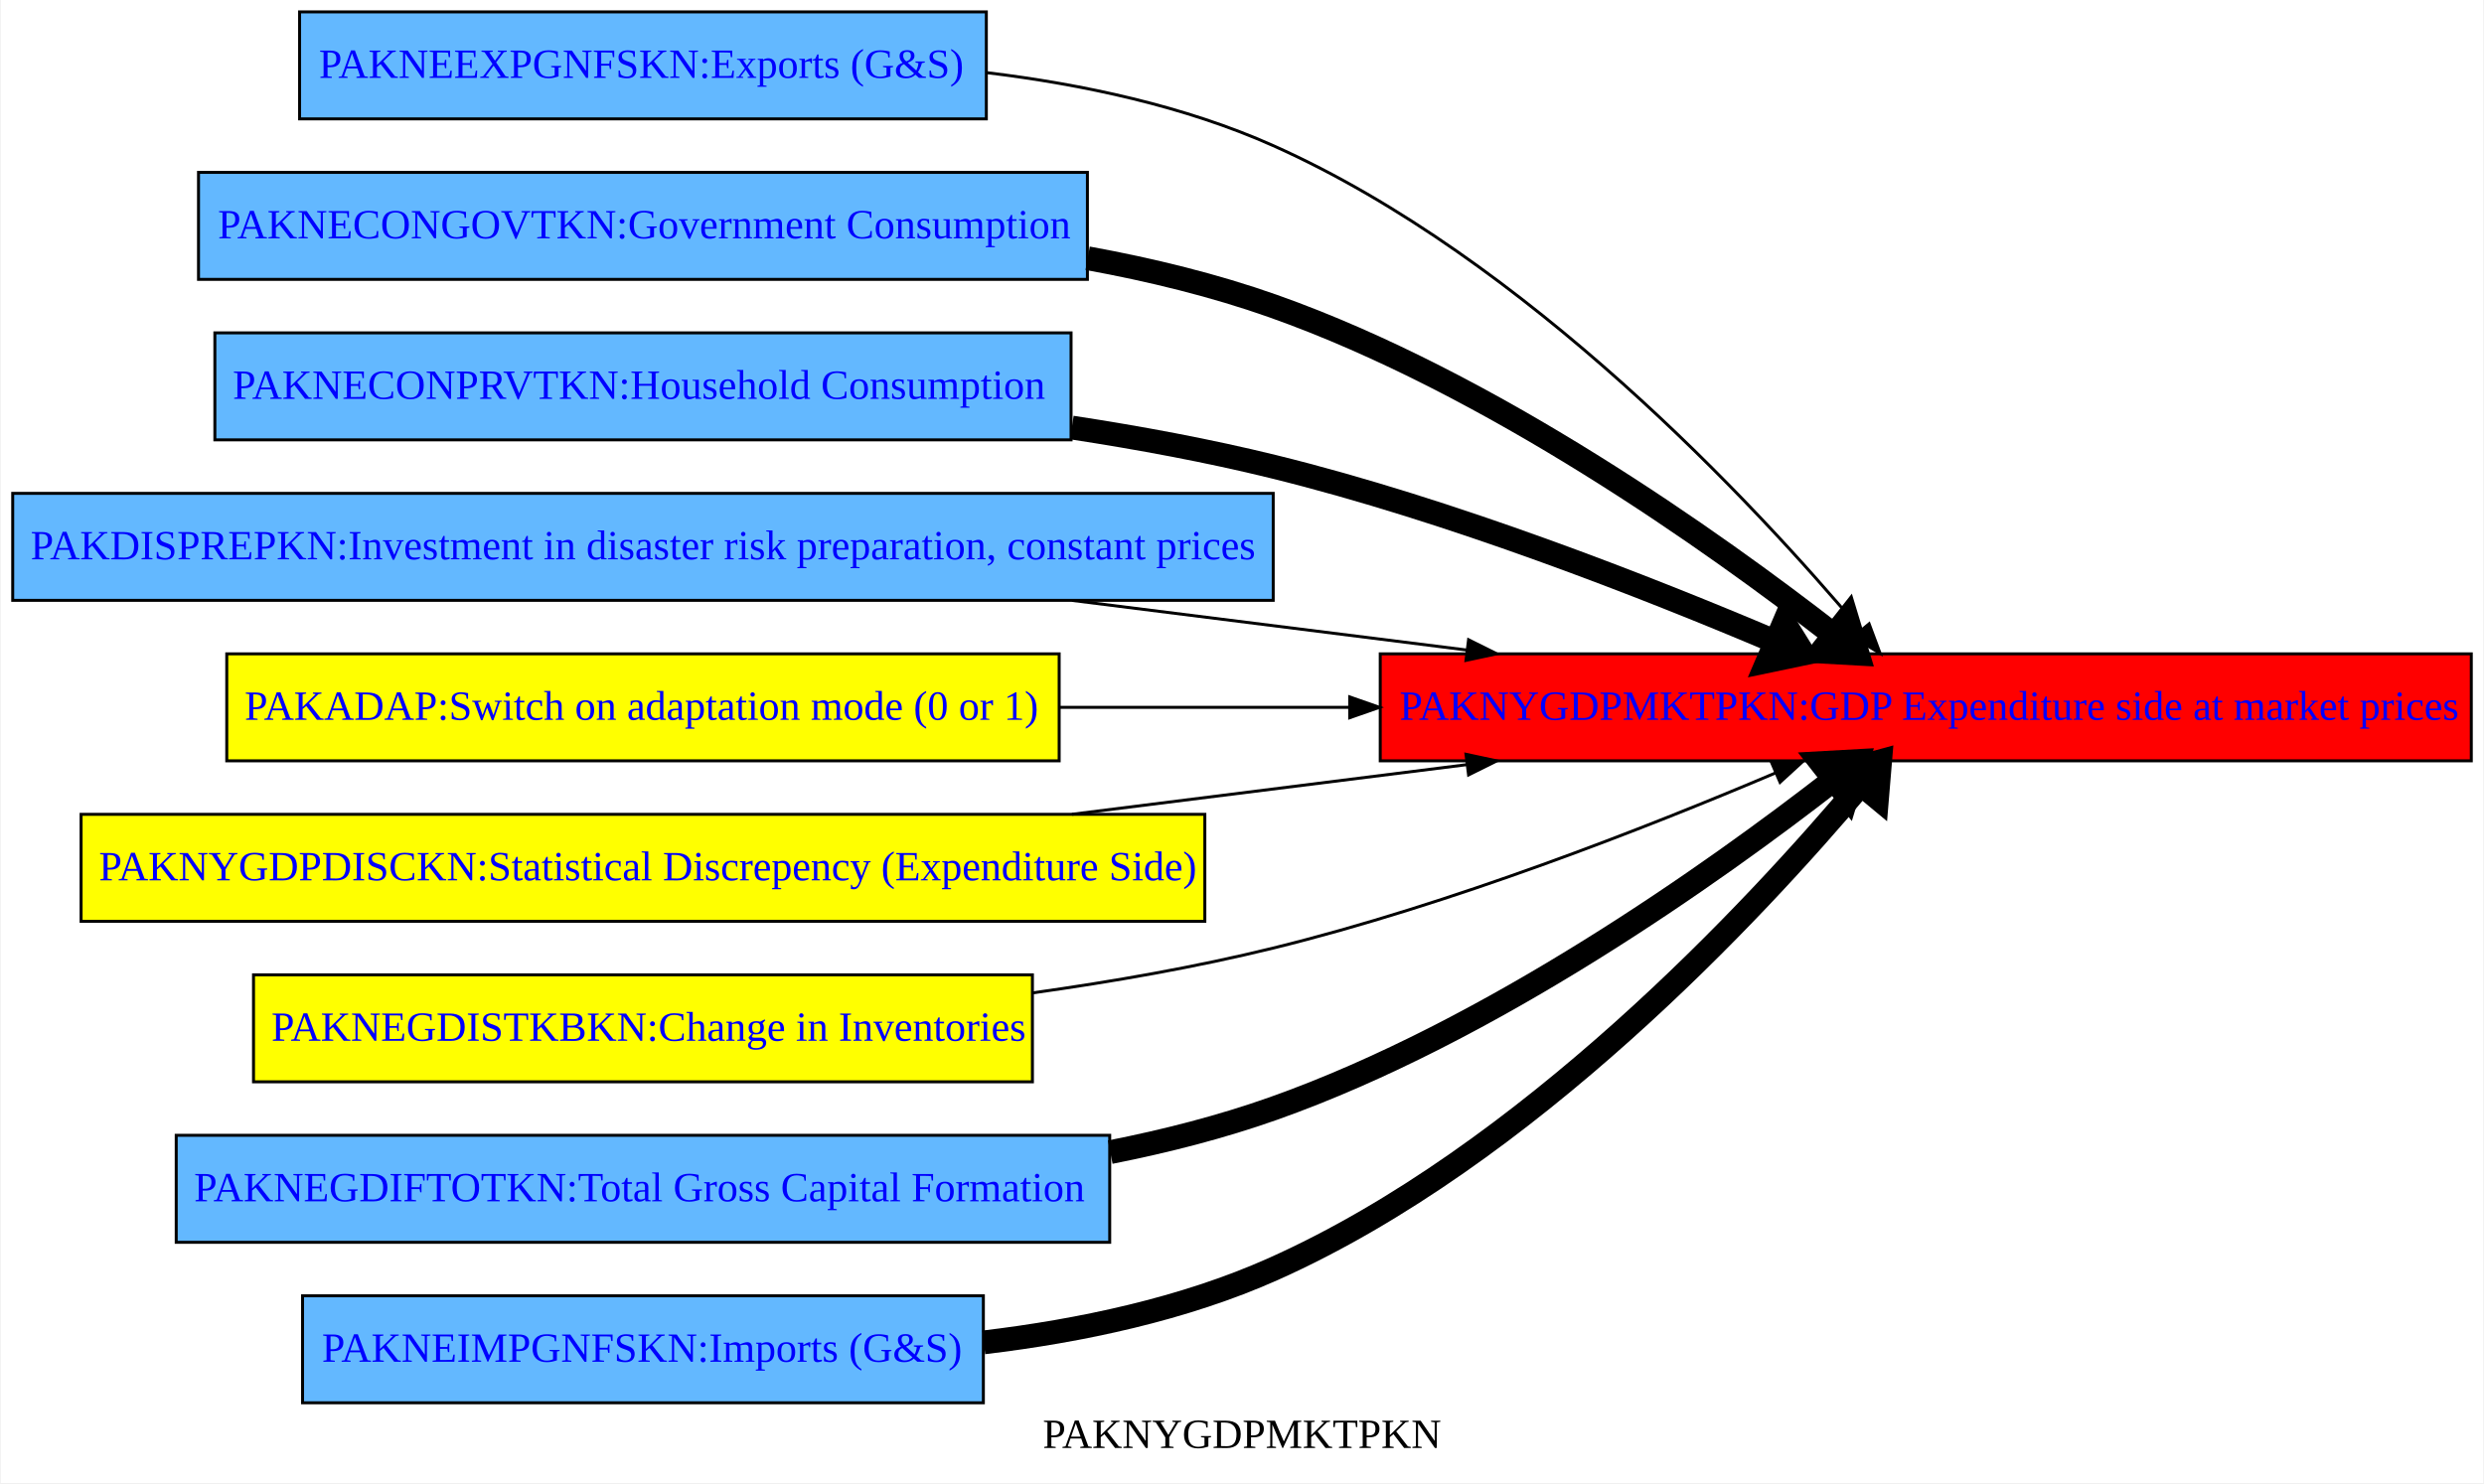
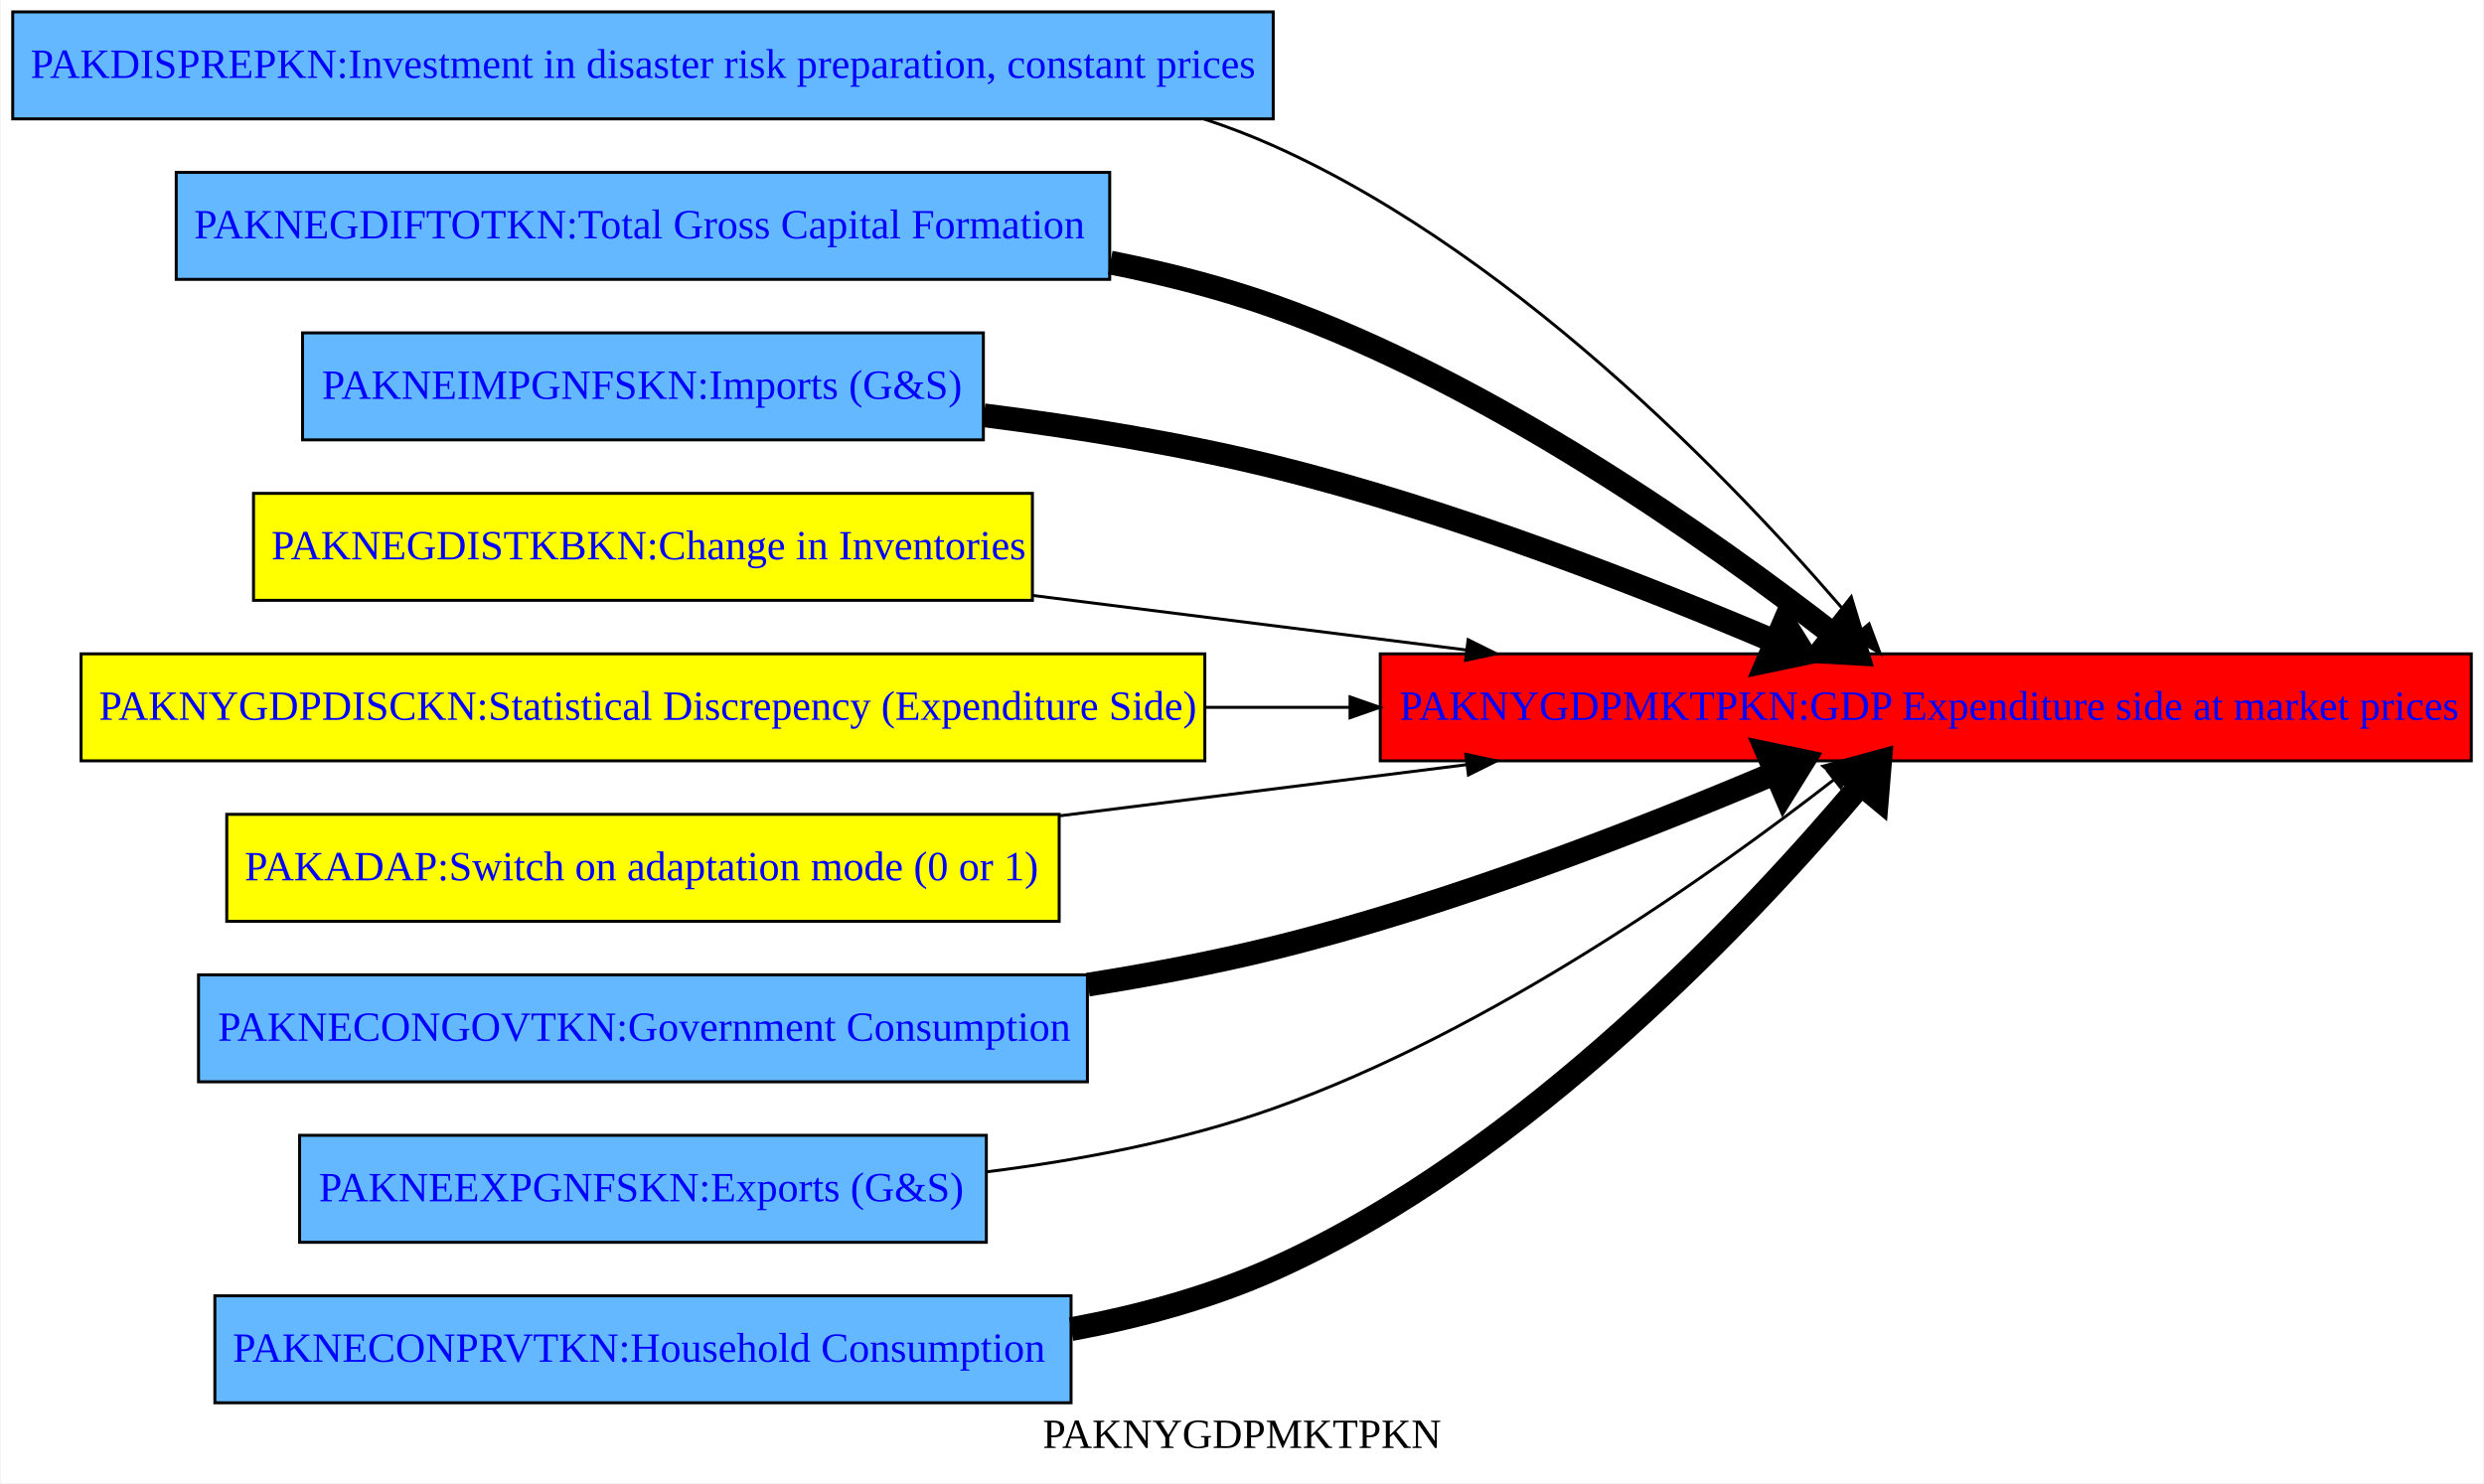
<svg xmlns="http://www.w3.org/2000/svg" xmlns:xlink="http://www.w3.org/1999/xlink" width="432pt" height="258pt" viewBox="0.00 0.00 432.00 258.17">
  <g id="graph0" class="graph" transform="scale(0.517365 0.517365) rotate(0) translate(4 495)">
    <polygon fill="white" stroke="none" points="-4,4 -4,-495 831,-495 831,4 -4,4" />
    <text text-anchor="middle" x="413.5" y="-7.8" font-family="Times New Roman,serif" font-size="14.00">PAKNYGDPMKTPKN</text>
    <g id="node1" class="node">
      <g id="a_node1">
-         <a xlink:title="Exports (G&amp;S) FRML &lt;Z,EXO&gt; PAKNEEXPGNFSKN = (PAKNEEXPGNFSKN(-1)*EXP(-PAKNEEXPGNFSKN_A+ (-0.35*(LOG(PAKNEEXPGNFSKN(-1))-LOG(PAKXMKT(-1))-0.6*LOG(PAKNEEXPGNFSXN(-1)/(PAKNYGDPFCSTXN(-1))))+1*((LOG(PAKXMKT))-(LOG(PAKXMKT(-1))))+0.3*((LOG(PAKNEEXPGNFSXN/(PAKNYGDPFCSTXN)))-(LOG(PAKNEEXPGNFSXN(-1)/(PAKNYGDPFCSTXN(-1)))))+4.38465374402991-0.237469889780178*DURING_1999-0.230689812873392*DURING_1998+0.320967524344658*DURING_1991+0.250252413901575*DURING_1986) )) * (1-PAKNEEXPGNFSKN_D)+ PAKNEEXPGNFSKN_X*PAKNEEXPGNFSKN_D  $">
-           <polygon fill="#63b8ff" stroke="black" points="327.5,-491 96.5,-491 96.5,-455 327.5,-455 327.5,-491" />
-           <text text-anchor="start" x="103" y="-468.8" font-family="Times New Roman,serif" font-size="14.00" fill="blue">PAKNEEXPGNFSKN:Exports (G&amp;S)</text>
-         </a>
-       </g>
-     </g>
-     <g id="node10" class="node">
-       <g id="a_node10">
        <a xlink:title="GDP Expenditure side at market prices FRML  &lt;&gt; PAKNYGDPMKTPKN = PAKNECONPRVTKN+PAKNECONGOVTKN+PAKNEGDIFTOTKN+PAKNEGDISTKBKN+PAKNEEXPGNFSKN-PAKNEIMPGNFSKN+PAKNYGDPDISCKN+PAKADAP*PAKDISPREPKN $">
          <polygon fill="red" stroke="black" points="827,-275 460,-275 460,-239 827,-239 827,-275" />
          <text text-anchor="start" x="466.5" y="-252.8" font-family="Times New Roman,serif" font-size="14.00" fill="blue">PAKNYGDPMKTPKN:GDP Expenditure side at market prices</text>
        </a>
      </g>
    </g>
+     <g id="node2" class="node">
+       <g id="a_node2">
+         <a xlink:title="Investment in disaster risk preparation, constant prices FRML  &lt;&gt; PAKDISPREPKN = PAKDISPREPCN/PAKNYGDPMKTPXN $">
+           <polygon fill="#63b8ff" stroke="black" points="424,-491 0,-491 0,-455 424,-455 424,-491" />
+           <text text-anchor="start" x="6" y="-468.8" font-family="Times New Roman,serif" font-size="14.00" fill="blue">PAKDISPREPKN:Investment in disaster risk preparation, constant prices</text>
+         </a>
+       </g>
+     </g>
    <g id="edge4" class="edge">
      <g id="a_edge4">
-         <a xlink:href="bogus" xlink:title=" PAKNEEXPGNFSKN -&gt; PAKNYGDPMKTPKN Min. att. -10%  max: 0%">
-           <path fill="none" stroke="black" d="M327.734,-470.54C359.929,-466.633 394.244,-459.295 424,-446 509.218,-407.923 586.002,-325.332 621.583,-283.065" />
+         <a xlink:href="bogus" xlink:title=" PAKDISPREPKN -&gt; PAKNYGDPMKTPKN Min. att. -0%  max: 0%">
+           <path fill="none" stroke="black" d="M400.731,-454.961C408.706,-452.325 416.498,-449.352 424,-446 509.218,-407.923 586.002,-325.332 621.583,-283.065" />
          <polygon fill="black" stroke="black" points="624.44,-285.103 628.14,-275.175 619.057,-280.629 624.44,-285.103" />
        </a>
      </g>
    </g>
-     <g id="node2" class="node">
-       <g id="a_node2">
-         <a xlink:title="Government Consumption FRML  &lt;&gt; PAKNECONGOVTKN = PAKNECONGOVTCN/PAKNECONGOVTXN $">
-           <polygon fill="#63b8ff" stroke="black" points="361.5,-437 62.5,-437 62.5,-401 361.5,-401 361.5,-437" />
-           <text text-anchor="start" x="69" y="-414.8" font-family="Times New Roman,serif" font-size="14.00" fill="blue">PAKNECONGOVTKN:Government Consumption</text>
+     <g id="node3" class="node">
+       <g id="a_node3">
+         <a xlink:title="Total Gross Capital Formation FRML  &lt;&gt; PAKNEGDIFTOTKN = PAKNEGDIFGOVKN+PAKNEGDIFPRVKN $">
+           <polygon fill="#63b8ff" stroke="black" points="369,-437 55,-437 55,-401 369,-401 369,-437" />
+           <text text-anchor="start" x="61" y="-414.8" font-family="Times New Roman,serif" font-size="14.00" fill="blue">PAKNEGDIFTOTKN:Total Gross Capital Formation</text>
+         </a>
+       </g>
+     </g>
+     <g id="edge9" class="edge">
+       <g id="a_edge9">
+         <a xlink:href="bogus" xlink:title=" PAKNEGDIFTOTKN -&gt; PAKNYGDPMKTPKN Min. att. -36%  max: 366%">
+           <path fill="none" stroke="black" stroke-width="8" d="M369.185,-406.662C387.938,-402.95 406.594,-398.164 424,-392 497.381,-366.013 572.294,-312.686 612.522,-281.394" />
+           <polygon fill="black" stroke="black" stroke-width="8" points="617.032,-286.752 620.567,-275.069 608.379,-275.747 617.032,-286.752" />
+         </a>
+       </g>
+     </g>
+     <g id="node4" class="node">
+       <g id="a_node4">
+         <a xlink:title="Imports (G&amp;S) FRML &lt;Z,EXO&gt; PAKNEIMPGNFSKN = (PAKNEIMPGNFSKN(-1)*EXP(-PAKNEIMPGNFSKN_A+ (-0.324143718656754*(LOG(PAKNEIMPGNFSKN(-1))-LOG(PAKNEGDETTOTKN(-1))+0.8*LOG(PAKNEIMPGNFSXN(-1)/PAKNYGDPFCSTXN(-1)))-0.583459272245018+1*((LOG(PAKNEGDETTOTKN))-(LOG(PAKNEGDETTOTKN(-1))))-0.0921874580409631*((LOG(PAKNEIMPGNFSXN/PAKNYGDPFCSTXN))-(LOG(PAKNEIMPGNFSXN(-1)/PAKNYGDPFCSTXN(-1))))-0.0361746331863615*DURING_2012) )) * (1-PAKNEIMPGNFSKN_D)+ PAKNEIMPGNFSKN_X*PAKNEIMPGNFSKN_D  $">
+           <polygon fill="#63b8ff" stroke="black" points="326.5,-383 97.5,-383 97.5,-347 326.5,-347 326.5,-383" />
+           <text text-anchor="start" x="104" y="-360.8" font-family="Times New Roman,serif" font-size="14.00" fill="blue">PAKNEIMPGNFSKN:Imports (G&amp;S)</text>
+         </a>
+       </g>
+     </g>
+     <g id="edge5" class="edge">
+       <g id="a_edge5">
+         <a xlink:href="bogus" xlink:title=" PAKNEIMPGNFSKN -&gt; PAKNYGDPMKTPKN Min. att. -46%  max: 456%">
+           <path fill="none" stroke="black" stroke-width="8" d="M326.664,-355.267C358.437,-351.249 392.8,-345.673 424,-338 483.659,-323.329 549.425,-297.561 593.06,-279.024" />
+           <polygon fill="black" stroke="black" stroke-width="8" points="595.86,-285.44 602.296,-275.068 590.348,-272.571 595.86,-285.44" />
+         </a>
+       </g>
+     </g>
+     <g id="node5" class="node">
+       <g id="a_node5">
+         <a xlink:title="Change in Inventories Exogen">
+           <polygon fill="yellow" stroke="black" points="343,-329 81,-329 81,-293 343,-293 343,-329" />
+           <text text-anchor="start" x="87" y="-306.8" font-family="Times New Roman,serif" font-size="14.00" fill="blue">PAKNEGDISTKBKN:Change in Inventories</text>
        </a>
      </g>
    </g>
    <g id="edge8" class="edge">
      <g id="a_edge8">
-         <a xlink:href="bogus" xlink:title=" PAKNECONGOVTKN -&gt; PAKNYGDPMKTPKN Min. att. -108%  max: 835%">
-           <path fill="none" stroke="black" stroke-width="8" d="M361.587,-408.107C382.878,-404.218 404.244,-398.996 424,-392 497.381,-366.013 572.294,-312.686 612.522,-281.394" />
-           <polygon fill="black" stroke="black" stroke-width="8" points="617.032,-286.752 620.567,-275.069 608.379,-275.747 617.032,-286.752" />
-         </a>
-       </g>
-     </g>
-     <g id="node3" class="node">
-       <g id="a_node3">
-         <a xlink:title="Household Consumption FRML &lt;Z,EXO&gt; PAKNECONPRVTKN = (PAKNECONPRVTKN(-1)*EXP(-PAKNECONPRVTKN_A+ (-0.2*(LOG(PAKNECONPRVTKN(-1))-LOG((PAKNYYWBTOTLCN(-1)*(1-PAKGGREVDRCTXN(-1)/100))/PAKNECONPRVTXN(-1)))+1*((LOG((PAKNYYWBTOTLCN*(1-PAKGGREVDRCTXN/100))/PAKNECONPRVTXN))-(LOG((PAKNYYWBTOTLCN(-1)*(1-PAKGGREVDRCTXN(-1)/100))/PAKNECONPRVTXN(-1))))+0.0303228629698929+0.0163839011059956*DURING_2010-0.3*(PAKFMLBLPOLYXN/100-((LOG(PAKNECONPRVTXN))-(LOG(PAKNECONPRVTXN(-1)))))) )) * (1-PAKNECONPRVTKN_D)+ PAKNECONPRVTKN_X*PAKNECONPRVTKN_D  $">
-           <polygon fill="#63b8ff" stroke="black" points="356,-383 68,-383 68,-347 356,-347 356,-383" />
-           <text text-anchor="start" x="74" y="-360.8" font-family="Times New Roman,serif" font-size="14.00" fill="blue">PAKNECONPRVTKN:Household Consumption</text>
-         </a>
-       </g>
-     </g>
-     <g id="edge6" class="edge">
-       <g id="a_edge6">
-         <a xlink:href="bogus" xlink:title=" PAKNECONPRVTKN -&gt; PAKNYGDPMKTPKN Min. att. -1557%  max: 290%">
-           <path fill="none" stroke="black" stroke-width="8" d="M356.256,-351.146C379.077,-347.657 402.303,-343.336 424,-338 483.659,-323.329 549.425,-297.561 593.06,-279.024" />
-           <polygon fill="black" stroke="black" stroke-width="8" points="595.86,-285.44 602.296,-275.068 590.348,-272.571 595.86,-285.44" />
-         </a>
-       </g>
-     </g>
-     <g id="node4" class="node">
-       <g id="a_node4">
-         <a xlink:title="Investment in disaster risk preparation, constant prices FRML  &lt;&gt; PAKDISPREPKN = PAKDISPREPCN/PAKNYGDPMKTPXN $">
-           <polygon fill="#63b8ff" stroke="black" points="424,-329 0,-329 0,-293 424,-293 424,-329" />
-           <text text-anchor="start" x="6" y="-306.8" font-family="Times New Roman,serif" font-size="14.00" fill="blue">PAKDISPREPKN:Investment in disaster risk preparation, constant prices</text>
-         </a>
-       </g>
-     </g>
-     <g id="edge3" class="edge">
-       <g id="a_edge3">
-         <a xlink:href="bogus" xlink:title=" PAKDISPREPKN -&gt; PAKNYGDPMKTPKN Min. att. -0%  max: 0%">
-           <path fill="none" stroke="black" d="M356.316,-292.981C398.977,-287.618 445.882,-281.72 489.155,-276.28" />
-           <polygon fill="black" stroke="black" points="489.713,-279.737 499.198,-275.017 488.839,-272.792 489.713,-279.737" />
-         </a>
-       </g>
-     </g>
-     <g id="node5" class="node">
-       <g id="a_node5">
-         <a xlink:title="Switch on adaptation mode (0 or 1) Exogen">
-           <polygon fill="yellow" stroke="black" points="352,-275 72,-275 72,-239 352,-239 352,-275" />
-           <text text-anchor="start" x="78" y="-252.8" font-family="Times New Roman,serif" font-size="14.00" fill="blue">PAKADAP:Switch on adaptation mode (0 or 1)</text>
-         </a>
-       </g>
-     </g>
-     <g id="edge7" class="edge">
-       <g id="a_edge7">
-         <a xlink:href="bogus" xlink:title=" PAKADAP -&gt; PAKNYGDPMKTPKN Min. att. -0%  max: 0%">
-           <path fill="none" stroke="black" d="M352.15,-257C383.236,-257 416.745,-257 449.567,-257" />
-           <polygon fill="black" stroke="black" points="449.728,-260.5 459.728,-257 449.728,-253.5 449.728,-260.5" />
+         <a xlink:href="bogus" xlink:title=" PAKNEGDISTKBKN -&gt; PAKNYGDPMKTPKN Min. att. -0%  max: 0%">
+           <path fill="none" stroke="black" d="M343.03,-294.652C389.015,-288.87 441.174,-282.312 488.928,-276.308" />
+           <polygon fill="black" stroke="black" points="489.563,-279.756 499.048,-275.036 488.689,-272.811 489.563,-279.756" />
        </a>
      </g>
    </g>
    <g id="node6" class="node">
      <g id="a_node6">
        <a xlink:title="Statistical Discrepency (Expenditure Side) Exogen">
-           <polygon fill="yellow" stroke="black" points="401,-221 23,-221 23,-185 401,-185 401,-221" />
-           <text text-anchor="start" x="29" y="-198.8" font-family="Times New Roman,serif" font-size="14.00" fill="blue">PAKNYGDPDISCKN:Statistical Discrepency (Expenditure Side)</text>
+           <polygon fill="yellow" stroke="black" points="401,-275 23,-275 23,-239 401,-239 401,-275" />
+           <text text-anchor="start" x="29" y="-252.8" font-family="Times New Roman,serif" font-size="14.00" fill="blue">PAKNYGDPDISCKN:Statistical Discrepency (Expenditure Side)</text>
+         </a>
+       </g>
+     </g>
+     <g id="edge6" class="edge">
+       <g id="a_edge6">
+         <a xlink:href="bogus" xlink:title=" PAKNYGDPDISCKN -&gt; PAKNYGDPMKTPKN Min. att. -0%  max: 0%">
+           <path fill="none" stroke="black" d="M401.073,-257C417.23,-257 433.592,-257 449.785,-257" />
+           <polygon fill="black" stroke="black" points="449.843,-260.5 459.843,-257 449.843,-253.5 449.843,-260.5" />
+         </a>
+       </g>
+     </g>
+     <g id="node7" class="node">
+       <g id="a_node7">
+         <a xlink:title="Switch on adaptation mode (0 or 1) Exogen">
+           <polygon fill="yellow" stroke="black" points="352,-221 72,-221 72,-185 352,-185 352,-221" />
+           <text text-anchor="start" x="78" y="-198.8" font-family="Times New Roman,serif" font-size="14.00" fill="blue">PAKADAP:Switch on adaptation mode (0 or 1)</text>
+         </a>
+       </g>
+     </g>
+     <g id="edge1" class="edge">
+       <g id="a_edge1">
+         <a xlink:href="bogus" xlink:title=" PAKADAP -&gt; PAKNYGDPMKTPKN Min. att. -0%  max: 0%">
+           <path fill="none" stroke="black" d="M352.15,-220.495C395.885,-225.994 444.416,-232.095 489.082,-237.711" />
+           <polygon fill="black" stroke="black" points="488.788,-241.202 499.147,-238.977 489.662,-234.256 488.788,-241.202" />
+         </a>
+       </g>
+     </g>
+     <g id="node8" class="node">
+       <g id="a_node8">
+         <a xlink:title="Government Consumption FRML  &lt;&gt; PAKNECONGOVTKN = PAKNECONGOVTCN/PAKNECONGOVTXN $">
+           <polygon fill="#63b8ff" stroke="black" points="361.5,-167 62.5,-167 62.5,-131 361.5,-131 361.5,-167" />
+           <text text-anchor="start" x="69" y="-144.8" font-family="Times New Roman,serif" font-size="14.00" fill="blue">PAKNECONGOVTKN:Government Consumption</text>
        </a>
      </g>
    </g>
    <g id="edge2" class="edge">
      <g id="a_edge2">
-         <a xlink:href="bogus" xlink:title=" PAKNYGDPDISCKN -&gt; PAKNYGDPMKTPKN Min. att. -0%  max: 0%">
-           <path fill="none" stroke="black" d="M356.316,-221.019C398.977,-226.382 445.882,-232.28 489.155,-237.72" />
-           <polygon fill="black" stroke="black" points="488.839,-241.208 499.198,-238.983 489.713,-234.263 488.839,-241.208" />
-         </a>
-       </g>
-     </g>
-     <g id="node7" class="node">
-       <g id="a_node7">
-         <a xlink:title="Change in Inventories Exogen">
-           <polygon fill="yellow" stroke="black" points="343,-167 81,-167 81,-131 343,-131 343,-167" />
-           <text text-anchor="start" x="87" y="-144.8" font-family="Times New Roman,serif" font-size="14.00" fill="blue">PAKNEGDISTKBKN:Change in Inventories</text>
-         </a>
-       </g>
-     </g>
-     <g id="edge9" class="edge">
-       <g id="a_edge9">
-         <a xlink:href="bogus" xlink:title=" PAKNEGDISTKBKN -&gt; PAKNYGDPMKTPKN Min. att. -0%  max: 0%">
-           <path fill="none" stroke="black" d="M343.02,-160.914C369.998,-164.702 398.09,-169.628 424,-176 483.659,-190.671 549.425,-216.439 593.06,-234.976" />
-           <polygon fill="black" stroke="black" points="591.726,-238.212 602.296,-238.932 594.482,-231.778 591.726,-238.212" />
-         </a>
-       </g>
-     </g>
-     <g id="node8" class="node">
-       <g id="a_node8">
-         <a xlink:title="Total Gross Capital Formation FRML  &lt;&gt; PAKNEGDIFTOTKN = PAKNEGDIFGOVKN+PAKNEGDIFPRVKN $">
-           <polygon fill="#63b8ff" stroke="black" points="369,-113 55,-113 55,-77 369,-77 369,-113" />
-           <text text-anchor="start" x="61" y="-90.8" font-family="Times New Roman,serif" font-size="14.00" fill="blue">PAKNEGDIFTOTKN:Total Gross Capital Formation</text>
-         </a>
-       </g>
-     </g>
-     <g id="edge5" class="edge">
-       <g id="a_edge5">
-         <a xlink:href="bogus" xlink:title=" PAKNEGDIFTOTKN -&gt; PAKNYGDPMKTPKN Min. att. -36%  max: 366%">
-           <path fill="none" stroke="black" stroke-width="8" d="M369.185,-107.338C387.938,-111.05 406.594,-115.836 424,-122 497.381,-147.987 572.294,-201.314 612.522,-232.606" />
-           <polygon fill="black" stroke="black" stroke-width="8" points="608.379,-238.253 620.567,-238.931 617.032,-227.248 608.379,-238.253" />
+         <a xlink:href="bogus" xlink:title=" PAKNECONGOVTKN -&gt; PAKNYGDPMKTPKN Min. att. -108%  max: 835%">
+           <path fill="none" stroke="black" stroke-width="8" d="M361.638,-163.691C382.715,-167.027 404.007,-171.083 424,-176 483.659,-190.671 549.425,-216.439 593.06,-234.976" />
+           <polygon fill="black" stroke="black" stroke-width="8" points="590.348,-241.429 602.296,-238.932 595.86,-228.56 590.348,-241.429" />
        </a>
      </g>
    </g>
    <g id="node9" class="node">
      <g id="a_node9">
-         <a xlink:title="Imports (G&amp;S) FRML &lt;Z,EXO&gt; PAKNEIMPGNFSKN = (PAKNEIMPGNFSKN(-1)*EXP(-PAKNEIMPGNFSKN_A+ (-0.324143718656754*(LOG(PAKNEIMPGNFSKN(-1))-LOG(PAKNEGDETTOTKN(-1))+0.8*LOG(PAKNEIMPGNFSXN(-1)/PAKNYGDPFCSTXN(-1)))-0.583459272245018+1*((LOG(PAKNEGDETTOTKN))-(LOG(PAKNEGDETTOTKN(-1))))-0.0921874580409631*((LOG(PAKNEIMPGNFSXN/PAKNYGDPFCSTXN))-(LOG(PAKNEIMPGNFSXN(-1)/PAKNYGDPFCSTXN(-1))))-0.0361746331863615*DURING_2012) )) * (1-PAKNEIMPGNFSKN_D)+ PAKNEIMPGNFSKN_X*PAKNEIMPGNFSKN_D  $">
-           <polygon fill="#63b8ff" stroke="black" points="326.5,-59 97.5,-59 97.5,-23 326.5,-23 326.5,-59" />
-           <text text-anchor="start" x="104" y="-36.8" font-family="Times New Roman,serif" font-size="14.00" fill="blue">PAKNEIMPGNFSKN:Imports (G&amp;S)</text>
+         <a xlink:title="Exports (G&amp;S) FRML &lt;Z,EXO&gt; PAKNEEXPGNFSKN = (PAKNEEXPGNFSKN(-1)*EXP(-PAKNEEXPGNFSKN_A+ (-0.35*(LOG(PAKNEEXPGNFSKN(-1))-LOG(PAKXMKT(-1))-0.6*LOG(PAKNEEXPGNFSXN(-1)/(PAKNYGDPFCSTXN(-1))))+1*((LOG(PAKXMKT))-(LOG(PAKXMKT(-1))))+0.3*((LOG(PAKNEEXPGNFSXN/(PAKNYGDPFCSTXN)))-(LOG(PAKNEEXPGNFSXN(-1)/(PAKNYGDPFCSTXN(-1)))))+4.38465374402991-0.237469889780178*DURING_1999-0.230689812873392*DURING_1998+0.320967524344658*DURING_1991+0.250252413901575*DURING_1986) )) * (1-PAKNEEXPGNFSKN_D)+ PAKNEEXPGNFSKN_X*PAKNEEXPGNFSKN_D  $">
+           <polygon fill="#63b8ff" stroke="black" points="327.5,-113 96.5,-113 96.5,-77 327.5,-77 327.5,-113" />
+           <text text-anchor="start" x="103" y="-90.8" font-family="Times New Roman,serif" font-size="14.00" fill="blue">PAKNEEXPGNFSKN:Exports (G&amp;S)</text>
        </a>
      </g>
    </g>
-     <g id="edge1" class="edge">
-       <g id="a_edge1">
-         <a xlink:href="bogus" xlink:title=" PAKNEIMPGNFSKN -&gt; PAKNYGDPMKTPKN Min. att. -46%  max: 456%">
-           <path fill="none" stroke="black" stroke-width="8" d="M326.64,-43.328C359.151,-47.202 393.907,-54.554 424,-68 509.218,-106.077 586.002,-188.668 621.583,-230.935" />
+     <g id="edge7" class="edge">
+       <g id="a_edge7">
+         <a xlink:href="bogus" xlink:title=" PAKNEEXPGNFSKN -&gt; PAKNYGDPMKTPKN Min. att. -10%  max: 0%">
+           <path fill="none" stroke="black" d="M327.585,-100.707C359.447,-104.683 393.626,-111.244 424,-122 497.381,-147.987 572.294,-201.314 612.522,-232.606" />
+           <polygon fill="black" stroke="black" points="610.542,-235.502 620.567,-238.931 614.869,-229.999 610.542,-235.502" />
+         </a>
+       </g>
+     </g>
+     <g id="node10" class="node">
+       <g id="a_node10">
+         <a xlink:title="Household Consumption FRML &lt;Z,EXO&gt; PAKNECONPRVTKN = (PAKNECONPRVTKN(-1)*EXP(-PAKNECONPRVTKN_A+ (-0.2*(LOG(PAKNECONPRVTKN(-1))-LOG((PAKNYYWBTOTLCN(-1)*(1-PAKGGREVDRCTXN(-1)/100))/PAKNECONPRVTXN(-1)))+1*((LOG((PAKNYYWBTOTLCN*(1-PAKGGREVDRCTXN/100))/PAKNECONPRVTXN))-(LOG((PAKNYYWBTOTLCN(-1)*(1-PAKGGREVDRCTXN(-1)/100))/PAKNECONPRVTXN(-1))))+0.0303228629698929+0.0163839011059956*DURING_2010-0.3*(PAKFMLBLPOLYXN/100-((LOG(PAKNECONPRVTXN))-(LOG(PAKNECONPRVTXN(-1)))))) )) * (1-PAKNECONPRVTKN_D)+ PAKNECONPRVTKN_X*PAKNECONPRVTKN_D  $">
+           <polygon fill="#63b8ff" stroke="black" points="356,-59 68,-59 68,-23 356,-23 356,-59" />
+           <text text-anchor="start" x="74" y="-36.8" font-family="Times New Roman,serif" font-size="14.00" fill="blue">PAKNECONPRVTKN:Household Consumption</text>
+         </a>
+       </g>
+     </g>
+     <g id="edge3" class="edge">
+       <g id="a_edge3">
+         <a xlink:href="bogus" xlink:title=" PAKNECONPRVTKN -&gt; PAKNYGDPMKTPKN Min. att. -1557%  max: 290%">
+           <path fill="none" stroke="black" stroke-width="8" d="M356.012,-47.767C379.379,-52.105 402.842,-58.546 424,-68 509.218,-106.077 586.002,-188.668 621.583,-230.935" />
          <polygon fill="black" stroke="black" stroke-width="8" points="616.365,-235.608 628.14,-238.825 627.132,-226.661 616.365,-235.608" />
        </a>
      </g>
    </g>
  </g>
</svg>
